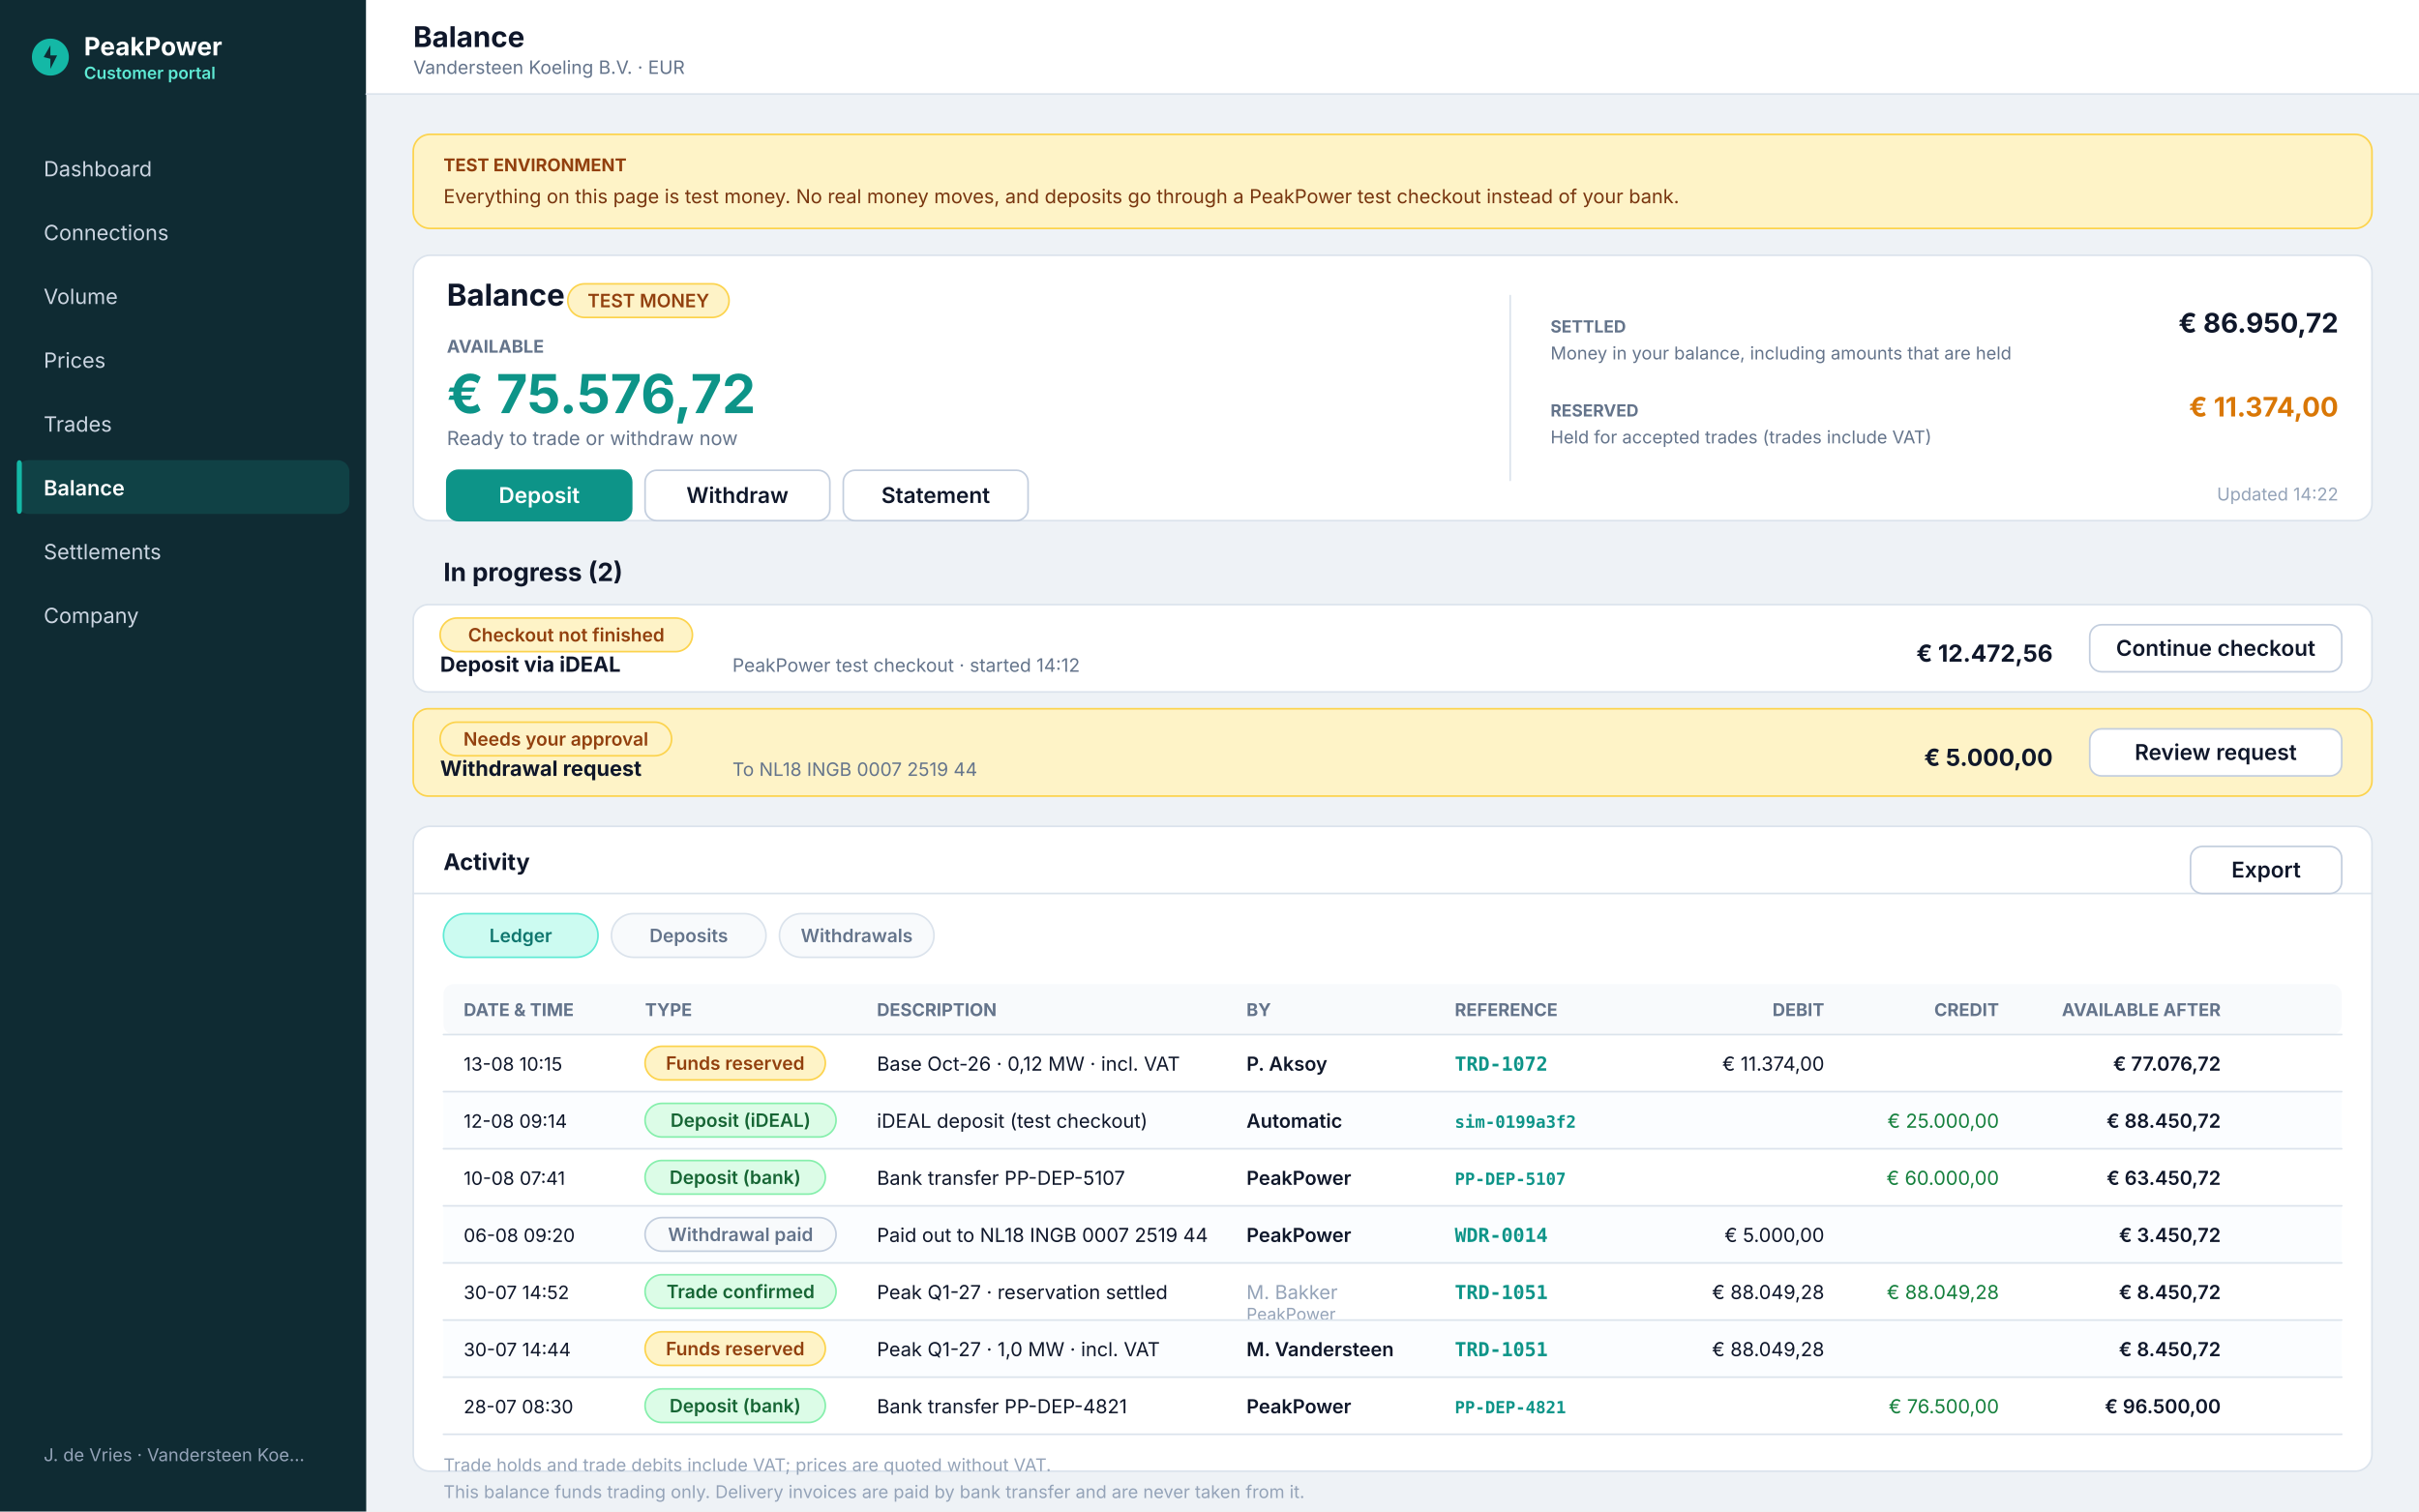
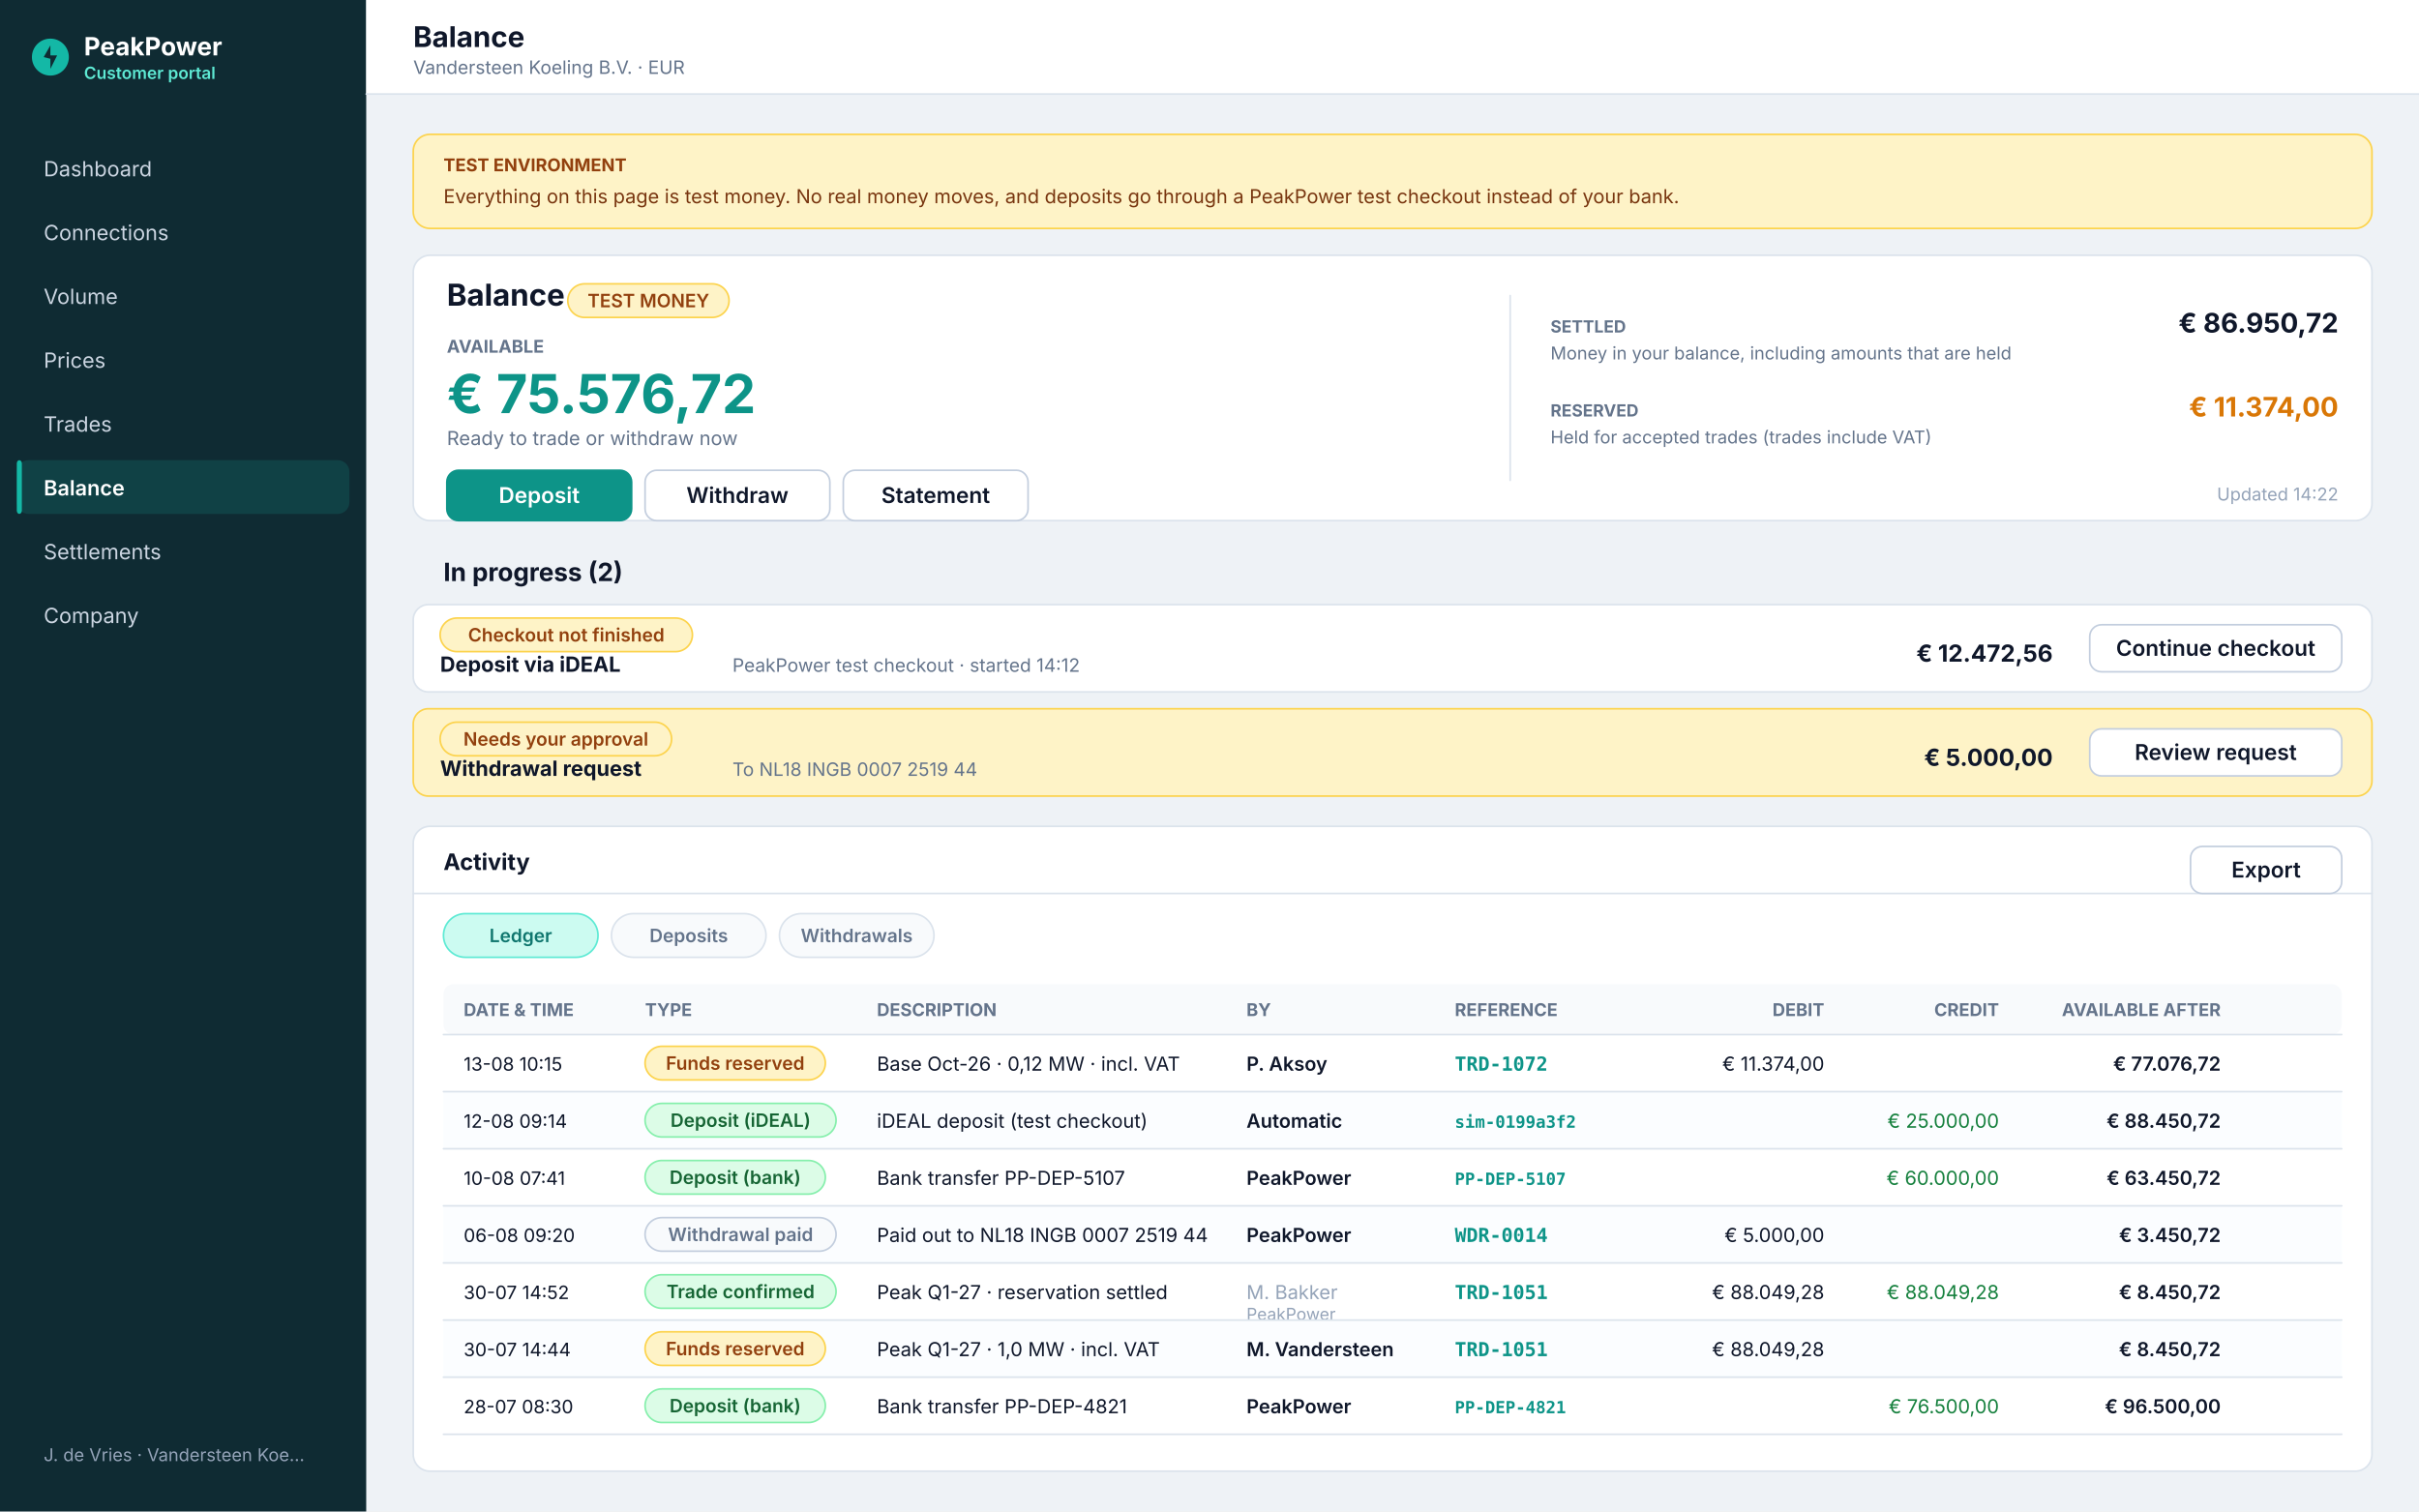
<svg xmlns="http://www.w3.org/2000/svg" viewBox="0 0 1440 900" width="1440" height="900" role="img" aria-label="Customer portal — Balance overview">
  <rect x="0" y="0" width="1440" height="900" rx="0" fill="#eef2f6" stroke="none" />
  <rect x="0" y="0" width="218" height="900" rx="0" fill="#0f2b33" stroke="none" />
  <g>
    <circle cx="30" cy="34" r="11" fill="#14b8a6" stroke="none" stroke-width="1" />
    <path d="M 26 34 L 30 27 L 30 33 L 34 33 L 30 41 L 30 35 Z" fill="#0f2b33" stroke="none" stroke-width="2" stroke-linejoin="round" stroke-linecap="round" />
  </g>
  <text x="50" y="33" font-family="Inter, 'Segoe UI', -apple-system, BlinkMacSystemFont, 'Helvetica Neue', Arial, sans-serif" font-size="15" fill="#ffffff" font-weight="700" text-anchor="start">PeakPower</text>
  <text x="50" y="47" font-family="Inter, 'Segoe UI', -apple-system, BlinkMacSystemFont, 'Helvetica Neue', Arial, sans-serif" font-size="10" fill="#5eead4" font-weight="600" text-anchor="start">Customer portal</text>
  <text x="26" y="105" font-family="Inter, 'Segoe UI', -apple-system, BlinkMacSystemFont, 'Helvetica Neue', Arial, sans-serif" font-size="12.5" fill="#cbd5e1" font-weight="400" text-anchor="start">Dashboard</text>
  <text x="26" y="143" font-family="Inter, 'Segoe UI', -apple-system, BlinkMacSystemFont, 'Helvetica Neue', Arial, sans-serif" font-size="12.5" fill="#cbd5e1" font-weight="400" text-anchor="start">Connections</text>
  <text x="26" y="181" font-family="Inter, 'Segoe UI', -apple-system, BlinkMacSystemFont, 'Helvetica Neue', Arial, sans-serif" font-size="12.5" fill="#cbd5e1" font-weight="400" text-anchor="start">Volume</text>
  <text x="26" y="219" font-family="Inter, 'Segoe UI', -apple-system, BlinkMacSystemFont, 'Helvetica Neue', Arial, sans-serif" font-size="12.5" fill="#cbd5e1" font-weight="400" text-anchor="start">Prices</text>
  <text x="26" y="257" font-family="Inter, 'Segoe UI', -apple-system, BlinkMacSystemFont, 'Helvetica Neue', Arial, sans-serif" font-size="12.5" fill="#cbd5e1" font-weight="400" text-anchor="start">Trades</text>
  <rect x="10" y="274" width="198" height="32" rx="7" fill="rgba(20,184,166,0.16)" stroke="none" />
  <rect x="10" y="274" width="3" height="32" rx="2" fill="#14b8a6" stroke="none" />
  <text x="26" y="295" font-family="Inter, 'Segoe UI', -apple-system, BlinkMacSystemFont, 'Helvetica Neue', Arial, sans-serif" font-size="12.5" fill="#ffffff" font-weight="600" text-anchor="start">Balance</text>
  <text x="26" y="333" font-family="Inter, 'Segoe UI', -apple-system, BlinkMacSystemFont, 'Helvetica Neue', Arial, sans-serif" font-size="12.5" fill="#cbd5e1" font-weight="400" text-anchor="start">Settlements</text>
  <text x="26" y="371" font-family="Inter, 'Segoe UI', -apple-system, BlinkMacSystemFont, 'Helvetica Neue', Arial, sans-serif" font-size="12.5" fill="#cbd5e1" font-weight="400" text-anchor="start">Company</text>
  <text x="26" y="870" font-family="Inter, 'Segoe UI', -apple-system, BlinkMacSystemFont, 'Helvetica Neue', Arial, sans-serif" font-size="10.5" fill="#94a3b8" font-weight="400" text-anchor="start">J. de Vries · Vandersteen Koe…</text>
  <rect x="218" y="0" width="1222" height="56" rx="0" fill="#ffffff" stroke="none" />
  <line x1="218" y1="56" x2="1440" y2="56" stroke="#dbe3ec" stroke-width="1" stroke-linecap="round" />
  <text x="246" y="28" font-family="Inter, 'Segoe UI', -apple-system, BlinkMacSystemFont, 'Helvetica Neue', Arial, sans-serif" font-size="17" fill="#0f172a" font-weight="700" text-anchor="start">Balance</text>
  <text x="246" y="44" font-family="Inter, 'Segoe UI', -apple-system, BlinkMacSystemFont, 'Helvetica Neue', Arial, sans-serif" font-size="11" fill="#64748b" font-weight="400" text-anchor="start">Vandersteen Koeling B.V. · EUR</text>
  <rect x="246" y="80" width="1166" height="56" rx="10" fill="#fef3c7" stroke="#fcd34d" stroke-width="1" />
  <text x="264" y="102" font-family="Inter, 'Segoe UI', -apple-system, BlinkMacSystemFont, 'Helvetica Neue', Arial, sans-serif" font-size="10.5" fill="#92400e" font-weight="700" text-anchor="start">TEST ENVIRONMENT</text>
  <text x="264" y="121" font-family="Inter, 'Segoe UI', -apple-system, BlinkMacSystemFont, 'Helvetica Neue', Arial, sans-serif" font-size="11.5" fill="#78350f" font-weight="400" text-anchor="start">Everything on this page is test money. No real money moves, and deposits go through a PeakPower test checkout instead of your bank.</text>
  <rect x="246" y="152" width="1166" height="158" rx="10" fill="#ffffff" stroke="#dbe3ec" stroke-width="1" />
  <text x="266" y="182" font-family="Inter, 'Segoe UI', -apple-system, BlinkMacSystemFont, 'Helvetica Neue', Arial, sans-serif" font-size="18" fill="#0f172a" font-weight="700" text-anchor="start">Balance</text>
  <rect x="338" y="169" width="96" height="20" rx="10" fill="#fef3c7" stroke="#fcd34d" stroke-width="1" />
  <text x="386" y="182.96" font-family="Inter, 'Segoe UI', -apple-system, BlinkMacSystemFont, 'Helvetica Neue', Arial, sans-serif" font-size="11" fill="#92400e" font-weight="600" text-anchor="middle">TEST MONEY</text>
  <text x="266" y="210" font-family="Inter, 'Segoe UI', -apple-system, BlinkMacSystemFont, 'Helvetica Neue', Arial, sans-serif" font-size="10.5" fill="#64748b" font-weight="700" text-anchor="start">AVAILABLE</text>
  <text x="266" y="246" font-family="Inter, 'Segoe UI', -apple-system, BlinkMacSystemFont, 'Helvetica Neue', Arial, sans-serif" font-size="32" fill="#0d9488" font-weight="700" text-anchor="start">€ 75.576,72</text>
  <text x="266" y="265" font-family="Inter, 'Segoe UI', -apple-system, BlinkMacSystemFont, 'Helvetica Neue', Arial, sans-serif" font-size="11.5" fill="#64748b" font-weight="400" text-anchor="start">Ready to trade or withdraw now</text>
  <rect x="266" y="280" width="110" height="30" rx="7" fill="#0d9488" stroke="#0d9488" stroke-width="1" />
  <text x="321" y="299.5" font-family="Inter, 'Segoe UI', -apple-system, BlinkMacSystemFont, 'Helvetica Neue', Arial, sans-serif" font-size="13" fill="#ffffff" font-weight="600" text-anchor="middle">Deposit</text>
  <rect x="384" y="280" width="110" height="30" rx="7" fill="#ffffff" stroke="#c3cede" stroke-width="1" />
  <text x="439" y="299.5" font-family="Inter, 'Segoe UI', -apple-system, BlinkMacSystemFont, 'Helvetica Neue', Arial, sans-serif" font-size="13" fill="#0f172a" font-weight="600" text-anchor="middle">Withdraw</text>
  <rect x="502" y="280" width="110" height="30" rx="7" fill="#ffffff" stroke="#c3cede" stroke-width="1" />
  <text x="557" y="299.5" font-family="Inter, 'Segoe UI', -apple-system, BlinkMacSystemFont, 'Helvetica Neue', Arial, sans-serif" font-size="13" fill="#0f172a" font-weight="600" text-anchor="middle">Statement</text>
  <line x1="899" y1="176" x2="899" y2="286" stroke="#dbe3ec" stroke-width="1" stroke-linecap="round" />
  <text x="923" y="198" font-family="Inter, 'Segoe UI', -apple-system, BlinkMacSystemFont, 'Helvetica Neue', Arial, sans-serif" font-size="10" fill="#64748b" font-weight="700" text-anchor="start">SETTLED</text>
  <text x="1392" y="198" font-family="Inter, 'Segoe UI', -apple-system, BlinkMacSystemFont, 'Helvetica Neue', Arial, sans-serif" font-size="16" fill="#0f172a" font-weight="700" text-anchor="end">€ 86.950,72</text>
  <text x="923" y="214" font-family="Inter, 'Segoe UI', -apple-system, BlinkMacSystemFont, 'Helvetica Neue', Arial, sans-serif" font-size="10.5" fill="#64748b" font-weight="400" text-anchor="start">Money in your balance, including amounts that are held</text>
  <text x="923" y="248" font-family="Inter, 'Segoe UI', -apple-system, BlinkMacSystemFont, 'Helvetica Neue', Arial, sans-serif" font-size="10" fill="#64748b" font-weight="700" text-anchor="start">RESERVED</text>
  <text x="1392" y="248" font-family="Inter, 'Segoe UI', -apple-system, BlinkMacSystemFont, 'Helvetica Neue', Arial, sans-serif" font-size="16" fill="#d97706" font-weight="700" text-anchor="end">€ 11.374,00</text>
  <text x="923" y="264" font-family="Inter, 'Segoe UI', -apple-system, BlinkMacSystemFont, 'Helvetica Neue', Arial, sans-serif" font-size="10.5" fill="#64748b" font-weight="400" text-anchor="start">Held for accepted trades (trades include VAT)</text>
  <text x="1392" y="298" font-family="Inter, 'Segoe UI', -apple-system, BlinkMacSystemFont, 'Helvetica Neue', Arial, sans-serif" font-size="10.5" fill="#94a3b8" font-weight="400" text-anchor="end">Updated 14:22</text>
  <text x="264" y="346" font-family="Inter, 'Segoe UI', -apple-system, BlinkMacSystemFont, 'Helvetica Neue', Arial, sans-serif" font-size="15" fill="#0f172a" font-weight="700" text-anchor="start">In progress (2)</text>
  <rect x="246" y="360" width="1166" height="52" rx="9" fill="#ffffff" stroke="#dbe3ec" stroke-width="1" />
  <rect x="262" y="368" width="150.2" height="20" rx="10" fill="#fef3c7" stroke="#fcd34d" stroke-width="1" />
  <text x="337.1" y="381.96" font-family="Inter, 'Segoe UI', -apple-system, BlinkMacSystemFont, 'Helvetica Neue', Arial, sans-serif" font-size="11" fill="#92400e" font-weight="600" text-anchor="middle">Checkout not finished</text>
  <text x="262" y="400" font-family="Inter, 'Segoe UI', -apple-system, BlinkMacSystemFont, 'Helvetica Neue', Arial, sans-serif" font-size="12.5" fill="#0f172a" font-weight="700" text-anchor="start">Deposit via iDEAL</text>
  <text x="436" y="400" font-family="Inter, 'Segoe UI', -apple-system, BlinkMacSystemFont, 'Helvetica Neue', Arial, sans-serif" font-size="11" fill="#64748b" font-weight="400" text-anchor="start">PeakPower test checkout · started 14:12</text>
  <text x="1222" y="394" font-family="Inter, 'Segoe UI', -apple-system, BlinkMacSystemFont, 'Helvetica Neue', Arial, sans-serif" font-size="14" fill="#0f172a" font-weight="700" text-anchor="end">€ 12.472,56</text>
  <rect x="1244" y="372" width="150" height="28" rx="7" fill="#ffffff" stroke="#c3cede" stroke-width="1" />
  <text x="1319" y="390.5" font-family="Inter, 'Segoe UI', -apple-system, BlinkMacSystemFont, 'Helvetica Neue', Arial, sans-serif" font-size="13" fill="#0f172a" font-weight="600" text-anchor="middle">Continue checkout</text>
  <rect x="246" y="422" width="1166" height="52" rx="9" fill="#fef3c7" stroke="#fcd34d" stroke-width="1" />
  <rect x="262" y="430" width="137.8" height="20" rx="10" fill="#fef3c7" stroke="#fcd34d" stroke-width="1" />
  <text x="330.9" y="443.96" font-family="Inter, 'Segoe UI', -apple-system, BlinkMacSystemFont, 'Helvetica Neue', Arial, sans-serif" font-size="11" fill="#92400e" font-weight="600" text-anchor="middle">Needs your approval</text>
  <text x="262" y="462" font-family="Inter, 'Segoe UI', -apple-system, BlinkMacSystemFont, 'Helvetica Neue', Arial, sans-serif" font-size="12.5" fill="#0f172a" font-weight="700" text-anchor="start">Withdrawal request</text>
  <text x="436" y="462" font-family="Inter, 'Segoe UI', -apple-system, BlinkMacSystemFont, 'Helvetica Neue', Arial, sans-serif" font-size="11" fill="#64748b" font-weight="400" text-anchor="start">To NL18 INGB 0007 2519 44</text>
  <text x="1222" y="456" font-family="Inter, 'Segoe UI', -apple-system, BlinkMacSystemFont, 'Helvetica Neue', Arial, sans-serif" font-size="14" fill="#0f172a" font-weight="700" text-anchor="end">€ 5.000,00</text>
  <rect x="1244" y="434" width="150" height="28" rx="7" fill="#ffffff" stroke="#c3cede" stroke-width="1" />
  <text x="1319" y="452.5" font-family="Inter, 'Segoe UI', -apple-system, BlinkMacSystemFont, 'Helvetica Neue', Arial, sans-serif" font-size="13" fill="#0f172a" font-weight="600" text-anchor="middle">Review request</text>
  <rect x="246" y="492" width="1166" height="384" rx="10" fill="#ffffff" stroke="#dbe3ec" stroke-width="1" />
  <text x="264" y="518" font-family="Inter, 'Segoe UI', -apple-system, BlinkMacSystemFont, 'Helvetica Neue', Arial, sans-serif" font-size="13.5" fill="#0f172a" font-weight="700" text-anchor="start">Activity</text>
  <line x1="246" y1="532" x2="1412" y2="532" stroke="#dbe3ec" stroke-width="1" stroke-linecap="round" />
  <rect x="1304" y="504" width="90" height="28" rx="7" fill="#ffffff" stroke="#c3cede" stroke-width="1" />
  <text x="1349" y="522.5" font-family="Inter, 'Segoe UI', -apple-system, BlinkMacSystemFont, 'Helvetica Neue', Arial, sans-serif" font-size="13" fill="#0f172a" font-weight="600" text-anchor="middle">Export</text>
  <rect x="264" y="544" width="92" height="26" rx="13" fill="#ccfbf1" stroke="#5eead4" stroke-width="1" />
  <text x="310" y="561" font-family="Inter, 'Segoe UI', -apple-system, BlinkMacSystemFont, 'Helvetica Neue', Arial, sans-serif" font-size="11" fill="#0f766e" font-weight="600" text-anchor="middle">Ledger</text>
  <rect x="364" y="544" width="92" height="26" rx="13" fill="#f8fafc" stroke="#dbe3ec" stroke-width="1" />
  <text x="410" y="561" font-family="Inter, 'Segoe UI', -apple-system, BlinkMacSystemFont, 'Helvetica Neue', Arial, sans-serif" font-size="11" fill="#64748b" font-weight="600" text-anchor="middle">Deposits</text>
  <rect x="464" y="544" width="92" height="26" rx="13" fill="#f8fafc" stroke="#dbe3ec" stroke-width="1" />
  <text x="510" y="561" font-family="Inter, 'Segoe UI', -apple-system, BlinkMacSystemFont, 'Helvetica Neue', Arial, sans-serif" font-size="11" fill="#64748b" font-weight="600" text-anchor="middle">Withdrawals</text>
  <rect x="264" y="586" width="1130" height="30" rx="6" fill="#f8fafc" stroke="none" />
  <text x="276" y="605" font-family="Inter, 'Segoe UI', -apple-system, BlinkMacSystemFont, 'Helvetica Neue', Arial, sans-serif" font-size="10.5" fill="#64748b" font-weight="700" text-anchor="start">DATE &amp; TIME</text>
  <text x="384" y="605" font-family="Inter, 'Segoe UI', -apple-system, BlinkMacSystemFont, 'Helvetica Neue', Arial, sans-serif" font-size="10.5" fill="#64748b" font-weight="700" text-anchor="start">TYPE</text>
  <text x="522" y="605" font-family="Inter, 'Segoe UI', -apple-system, BlinkMacSystemFont, 'Helvetica Neue', Arial, sans-serif" font-size="10.5" fill="#64748b" font-weight="700" text-anchor="start">DESCRIPTION</text>
  <text x="742" y="605" font-family="Inter, 'Segoe UI', -apple-system, BlinkMacSystemFont, 'Helvetica Neue', Arial, sans-serif" font-size="10.5" fill="#64748b" font-weight="700" text-anchor="start">BY</text>
  <text x="866" y="605" font-family="Inter, 'Segoe UI', -apple-system, BlinkMacSystemFont, 'Helvetica Neue', Arial, sans-serif" font-size="10.5" fill="#64748b" font-weight="700" text-anchor="start">REFERENCE</text>
  <text x="1086" y="605" font-family="Inter, 'Segoe UI', -apple-system, BlinkMacSystemFont, 'Helvetica Neue', Arial, sans-serif" font-size="10.5" fill="#64748b" font-weight="700" text-anchor="end">DEBIT</text>
  <text x="1190" y="605" font-family="Inter, 'Segoe UI', -apple-system, BlinkMacSystemFont, 'Helvetica Neue', Arial, sans-serif" font-size="10.5" fill="#64748b" font-weight="700" text-anchor="end">CREDIT</text>
  <text x="1322" y="605" font-family="Inter, 'Segoe UI', -apple-system, BlinkMacSystemFont, 'Helvetica Neue', Arial, sans-serif" font-size="10.5" fill="#64748b" font-weight="700" text-anchor="end">AVAILABLE AFTER</text>
  <line x1="264" y1="616" x2="1394" y2="616" stroke="#dbe3ec" stroke-width="1" stroke-linecap="round" />
  <text x="276" y="637.5" font-family="Inter, 'Segoe UI', -apple-system, BlinkMacSystemFont, 'Helvetica Neue', Arial, sans-serif" font-size="11" fill="#0f172a" font-weight="400" text-anchor="start">13-08 10:15</text>
  <rect x="384" y="623" width="107.32" height="20" rx="10" fill="#fef3c7" stroke="#fcd34d" stroke-width="1" />
  <text x="437.66" y="636.96" font-family="Inter, 'Segoe UI', -apple-system, BlinkMacSystemFont, 'Helvetica Neue', Arial, sans-serif" font-size="11" fill="#92400e" font-weight="600" text-anchor="middle">Funds reserved</text>
  <text x="522" y="637.5" font-family="Inter, 'Segoe UI', -apple-system, BlinkMacSystemFont, 'Helvetica Neue', Arial, sans-serif" font-size="11.5" fill="#0f172a" font-weight="400" text-anchor="start">Base Oct-26 · 0,12 MW · incl. VAT</text>
  <text x="742" y="637.5" font-family="Inter, 'Segoe UI', -apple-system, BlinkMacSystemFont, 'Helvetica Neue', Arial, sans-serif" font-size="11.5" fill="#0f172a" font-weight="600" text-anchor="start">P. Aksoy</text>
  <text x="866" y="637.5" font-family="'SF Mono', 'Cascadia Mono', Menlo, Consolas, monospace" font-size="11.5" fill="#0d9488" font-weight="600" text-anchor="start">TRD-1072</text>
  <text x="1086" y="637.5" font-family="Inter, 'Segoe UI', -apple-system, BlinkMacSystemFont, 'Helvetica Neue', Arial, sans-serif" font-size="11.5" fill="#0f172a" font-weight="400" text-anchor="end">€ 11.374,00</text>
  <text x="1190" y="637.5" font-family="Inter, 'Segoe UI', -apple-system, BlinkMacSystemFont, 'Helvetica Neue', Arial, sans-serif" font-size="11.5" fill="#15803d" font-weight="400" text-anchor="end" />
  <text x="1322" y="637.5" font-family="Inter, 'Segoe UI', -apple-system, BlinkMacSystemFont, 'Helvetica Neue', Arial, sans-serif" font-size="11.5" fill="#0f172a" font-weight="600" text-anchor="end">€ 77.076,72</text>
  <rect x="264" y="650" width="1130" height="34" rx="0" fill="#fbfdff" stroke="none" />
  <line x1="264" y1="650" x2="1394" y2="650" stroke="#dbe3ec" stroke-width="1" stroke-linecap="round" />
  <text x="276" y="671.5" font-family="Inter, 'Segoe UI', -apple-system, BlinkMacSystemFont, 'Helvetica Neue', Arial, sans-serif" font-size="11" fill="#0f172a" font-weight="400" text-anchor="start">12-08 09:14</text>
  <rect x="384" y="657" width="113.7" height="20" rx="10" fill="#dcfce7" stroke="#86efac" stroke-width="1" />
  <text x="440.85" y="670.96" font-family="Inter, 'Segoe UI', -apple-system, BlinkMacSystemFont, 'Helvetica Neue', Arial, sans-serif" font-size="11" fill="#166534" font-weight="600" text-anchor="middle">Deposit (iDEAL)</text>
  <text x="522" y="671.5" font-family="Inter, 'Segoe UI', -apple-system, BlinkMacSystemFont, 'Helvetica Neue', Arial, sans-serif" font-size="11.5" fill="#0f172a" font-weight="400" text-anchor="start">iDEAL deposit (test checkout)</text>
  <text x="742" y="671.5" font-family="Inter, 'Segoe UI', -apple-system, BlinkMacSystemFont, 'Helvetica Neue', Arial, sans-serif" font-size="11.5" fill="#0f172a" font-weight="600" text-anchor="start">Automatic</text>
  <text x="866" y="671.5" font-family="'SF Mono', 'Cascadia Mono', Menlo, Consolas, monospace" font-size="10" fill="#0d9488" font-weight="600" text-anchor="start">sim-0199a3f2</text>
  <text x="1086" y="671.5" font-family="Inter, 'Segoe UI', -apple-system, BlinkMacSystemFont, 'Helvetica Neue', Arial, sans-serif" font-size="11.5" fill="#0f172a" font-weight="400" text-anchor="end" />
  <text x="1190" y="671.5" font-family="Inter, 'Segoe UI', -apple-system, BlinkMacSystemFont, 'Helvetica Neue', Arial, sans-serif" font-size="11.5" fill="#15803d" font-weight="400" text-anchor="end">€ 25.000,00</text>
  <text x="1322" y="671.5" font-family="Inter, 'Segoe UI', -apple-system, BlinkMacSystemFont, 'Helvetica Neue', Arial, sans-serif" font-size="11.5" fill="#0f172a" font-weight="600" text-anchor="end">€ 88.450,72</text>
  <line x1="264" y1="684" x2="1394" y2="684" stroke="#dbe3ec" stroke-width="1" stroke-linecap="round" />
  <text x="276" y="705.5" font-family="Inter, 'Segoe UI', -apple-system, BlinkMacSystemFont, 'Helvetica Neue', Arial, sans-serif" font-size="11" fill="#0f172a" font-weight="400" text-anchor="start">10-08 07:41</text>
  <rect x="384" y="691" width="107.32" height="20" rx="10" fill="#dcfce7" stroke="#86efac" stroke-width="1" />
  <text x="437.66" y="704.96" font-family="Inter, 'Segoe UI', -apple-system, BlinkMacSystemFont, 'Helvetica Neue', Arial, sans-serif" font-size="11" fill="#166534" font-weight="600" text-anchor="middle">Deposit (bank)</text>
  <text x="522" y="705.5" font-family="Inter, 'Segoe UI', -apple-system, BlinkMacSystemFont, 'Helvetica Neue', Arial, sans-serif" font-size="11.5" fill="#0f172a" font-weight="400" text-anchor="start">Bank transfer PP-DEP-5107</text>
  <text x="742" y="705.5" font-family="Inter, 'Segoe UI', -apple-system, BlinkMacSystemFont, 'Helvetica Neue', Arial, sans-serif" font-size="11.5" fill="#0f172a" font-weight="600" text-anchor="start">PeakPower</text>
  <text x="866" y="705.5" font-family="'SF Mono', 'Cascadia Mono', Menlo, Consolas, monospace" font-size="10" fill="#0d9488" font-weight="600" text-anchor="start">PP-DEP-5107</text>
  <text x="1086" y="705.5" font-family="Inter, 'Segoe UI', -apple-system, BlinkMacSystemFont, 'Helvetica Neue', Arial, sans-serif" font-size="11.5" fill="#0f172a" font-weight="400" text-anchor="end" />
  <text x="1190" y="705.5" font-family="Inter, 'Segoe UI', -apple-system, BlinkMacSystemFont, 'Helvetica Neue', Arial, sans-serif" font-size="11.5" fill="#15803d" font-weight="400" text-anchor="end">€ 60.000,00</text>
  <text x="1322" y="705.5" font-family="Inter, 'Segoe UI', -apple-system, BlinkMacSystemFont, 'Helvetica Neue', Arial, sans-serif" font-size="11.5" fill="#0f172a" font-weight="600" text-anchor="end">€ 63.450,72</text>
  <rect x="264" y="718" width="1130" height="34" rx="0" fill="#fbfdff" stroke="none" />
  <line x1="264" y1="718" x2="1394" y2="718" stroke="#dbe3ec" stroke-width="1" stroke-linecap="round" />
  <text x="276" y="739.5" font-family="Inter, 'Segoe UI', -apple-system, BlinkMacSystemFont, 'Helvetica Neue', Arial, sans-serif" font-size="11" fill="#0f172a" font-weight="400" text-anchor="start">06-08 09:20</text>
  <rect x="384" y="725" width="113.7" height="20" rx="10" fill="#f8fafc" stroke="#c3cede" stroke-width="1" />
  <text x="440.85" y="738.96" font-family="Inter, 'Segoe UI', -apple-system, BlinkMacSystemFont, 'Helvetica Neue', Arial, sans-serif" font-size="11" fill="#64748b" font-weight="600" text-anchor="middle">Withdrawal paid</text>
  <text x="522" y="739.5" font-family="Inter, 'Segoe UI', -apple-system, BlinkMacSystemFont, 'Helvetica Neue', Arial, sans-serif" font-size="11.5" fill="#0f172a" font-weight="400" text-anchor="start">Paid out to NL18 INGB 0007 2519 44</text>
  <text x="742" y="739.5" font-family="Inter, 'Segoe UI', -apple-system, BlinkMacSystemFont, 'Helvetica Neue', Arial, sans-serif" font-size="11.5" fill="#0f172a" font-weight="600" text-anchor="start">PeakPower</text>
  <text x="866" y="739.5" font-family="'SF Mono', 'Cascadia Mono', Menlo, Consolas, monospace" font-size="11.5" fill="#0d9488" font-weight="600" text-anchor="start">WDR-0014</text>
  <text x="1086" y="739.5" font-family="Inter, 'Segoe UI', -apple-system, BlinkMacSystemFont, 'Helvetica Neue', Arial, sans-serif" font-size="11.5" fill="#0f172a" font-weight="400" text-anchor="end">€ 5.000,00</text>
  <text x="1190" y="739.5" font-family="Inter, 'Segoe UI', -apple-system, BlinkMacSystemFont, 'Helvetica Neue', Arial, sans-serif" font-size="11.5" fill="#15803d" font-weight="400" text-anchor="end" />
  <text x="1322" y="739.5" font-family="Inter, 'Segoe UI', -apple-system, BlinkMacSystemFont, 'Helvetica Neue', Arial, sans-serif" font-size="11.5" fill="#0f172a" font-weight="600" text-anchor="end">€ 3.450,72</text>
  <line x1="264" y1="752" x2="1394" y2="752" stroke="#dbe3ec" stroke-width="1" stroke-linecap="round" />
  <text x="276" y="773.5" font-family="Inter, 'Segoe UI', -apple-system, BlinkMacSystemFont, 'Helvetica Neue', Arial, sans-serif" font-size="11" fill="#0f172a" font-weight="400" text-anchor="start">30-07 14:52</text>
  <rect x="384" y="759" width="113.7" height="20" rx="10" fill="#dcfce7" stroke="#86efac" stroke-width="1" />
  <text x="440.85" y="772.96" font-family="Inter, 'Segoe UI', -apple-system, BlinkMacSystemFont, 'Helvetica Neue', Arial, sans-serif" font-size="11" fill="#166534" font-weight="600" text-anchor="middle">Trade confirmed</text>
  <text x="522" y="773.5" font-family="Inter, 'Segoe UI', -apple-system, BlinkMacSystemFont, 'Helvetica Neue', Arial, sans-serif" font-size="11.5" fill="#0f172a" font-weight="400" text-anchor="start">Peak Q1-27 · reservation settled</text>
  <text x="742" y="773.5" font-family="Inter, 'Segoe UI', -apple-system, BlinkMacSystemFont, 'Helvetica Neue', Arial, sans-serif" font-size="11.5" fill="#94a3b8" font-weight="400" text-anchor="start">M. Bakker</text>
  <text x="742" y="786" font-family="Inter, 'Segoe UI', -apple-system, BlinkMacSystemFont, 'Helvetica Neue', Arial, sans-serif" font-size="10" fill="#94a3b8" font-weight="400" text-anchor="start">PeakPower</text>
  <text x="866" y="773.5" font-family="'SF Mono', 'Cascadia Mono', Menlo, Consolas, monospace" font-size="11.5" fill="#0d9488" font-weight="600" text-anchor="start">TRD-1051</text>
  <text x="1086" y="773.5" font-family="Inter, 'Segoe UI', -apple-system, BlinkMacSystemFont, 'Helvetica Neue', Arial, sans-serif" font-size="11.5" fill="#0f172a" font-weight="400" text-anchor="end">€ 88.049,28</text>
  <text x="1190" y="773.5" font-family="Inter, 'Segoe UI', -apple-system, BlinkMacSystemFont, 'Helvetica Neue', Arial, sans-serif" font-size="11.5" fill="#15803d" font-weight="400" text-anchor="end">€ 88.049,28</text>
  <text x="1322" y="773.5" font-family="Inter, 'Segoe UI', -apple-system, BlinkMacSystemFont, 'Helvetica Neue', Arial, sans-serif" font-size="11.5" fill="#0f172a" font-weight="600" text-anchor="end">€ 8.450,72</text>
  <rect x="264" y="786" width="1130" height="34" rx="0" fill="#fbfdff" stroke="none" />
  <line x1="264" y1="786" x2="1394" y2="786" stroke="#dbe3ec" stroke-width="1" stroke-linecap="round" />
  <text x="276" y="807.5" font-family="Inter, 'Segoe UI', -apple-system, BlinkMacSystemFont, 'Helvetica Neue', Arial, sans-serif" font-size="11" fill="#0f172a" font-weight="400" text-anchor="start">30-07 14:44</text>
  <rect x="384" y="793" width="107.32" height="20" rx="10" fill="#fef3c7" stroke="#fcd34d" stroke-width="1" />
  <text x="437.66" y="806.96" font-family="Inter, 'Segoe UI', -apple-system, BlinkMacSystemFont, 'Helvetica Neue', Arial, sans-serif" font-size="11" fill="#92400e" font-weight="600" text-anchor="middle">Funds reserved</text>
  <text x="522" y="807.5" font-family="Inter, 'Segoe UI', -apple-system, BlinkMacSystemFont, 'Helvetica Neue', Arial, sans-serif" font-size="11.5" fill="#0f172a" font-weight="400" text-anchor="start">Peak Q1-27 · 1,0 MW · incl. VAT</text>
  <text x="742" y="807.5" font-family="Inter, 'Segoe UI', -apple-system, BlinkMacSystemFont, 'Helvetica Neue', Arial, sans-serif" font-size="11.5" fill="#0f172a" font-weight="600" text-anchor="start">M. Vandersteen</text>
  <text x="866" y="807.5" font-family="'SF Mono', 'Cascadia Mono', Menlo, Consolas, monospace" font-size="11.5" fill="#0d9488" font-weight="600" text-anchor="start">TRD-1051</text>
  <text x="1086" y="807.5" font-family="Inter, 'Segoe UI', -apple-system, BlinkMacSystemFont, 'Helvetica Neue', Arial, sans-serif" font-size="11.5" fill="#0f172a" font-weight="400" text-anchor="end">€ 88.049,28</text>
  <text x="1190" y="807.5" font-family="Inter, 'Segoe UI', -apple-system, BlinkMacSystemFont, 'Helvetica Neue', Arial, sans-serif" font-size="11.5" fill="#15803d" font-weight="400" text-anchor="end" />
  <text x="1322" y="807.5" font-family="Inter, 'Segoe UI', -apple-system, BlinkMacSystemFont, 'Helvetica Neue', Arial, sans-serif" font-size="11.5" fill="#0f172a" font-weight="600" text-anchor="end">€ 8.450,72</text>
  <line x1="264" y1="820" x2="1394" y2="820" stroke="#dbe3ec" stroke-width="1" stroke-linecap="round" />
  <text x="276" y="841.5" font-family="Inter, 'Segoe UI', -apple-system, BlinkMacSystemFont, 'Helvetica Neue', Arial, sans-serif" font-size="11" fill="#0f172a" font-weight="400" text-anchor="start">28-07 08:30</text>
  <rect x="384" y="827" width="107.32" height="20" rx="10" fill="#dcfce7" stroke="#86efac" stroke-width="1" />
  <text x="437.66" y="840.96" font-family="Inter, 'Segoe UI', -apple-system, BlinkMacSystemFont, 'Helvetica Neue', Arial, sans-serif" font-size="11" fill="#166534" font-weight="600" text-anchor="middle">Deposit (bank)</text>
  <text x="522" y="841.5" font-family="Inter, 'Segoe UI', -apple-system, BlinkMacSystemFont, 'Helvetica Neue', Arial, sans-serif" font-size="11.5" fill="#0f172a" font-weight="400" text-anchor="start">Bank transfer PP-DEP-4821</text>
  <text x="742" y="841.5" font-family="Inter, 'Segoe UI', -apple-system, BlinkMacSystemFont, 'Helvetica Neue', Arial, sans-serif" font-size="11.5" fill="#0f172a" font-weight="600" text-anchor="start">PeakPower</text>
  <text x="866" y="841.5" font-family="'SF Mono', 'Cascadia Mono', Menlo, Consolas, monospace" font-size="10" fill="#0d9488" font-weight="600" text-anchor="start">PP-DEP-4821</text>
  <text x="1086" y="841.5" font-family="Inter, 'Segoe UI', -apple-system, BlinkMacSystemFont, 'Helvetica Neue', Arial, sans-serif" font-size="11.5" fill="#0f172a" font-weight="400" text-anchor="end" />
  <text x="1190" y="841.5" font-family="Inter, 'Segoe UI', -apple-system, BlinkMacSystemFont, 'Helvetica Neue', Arial, sans-serif" font-size="11.5" fill="#15803d" font-weight="400" text-anchor="end">€ 76.500,00</text>
  <text x="1322" y="841.5" font-family="Inter, 'Segoe UI', -apple-system, BlinkMacSystemFont, 'Helvetica Neue', Arial, sans-serif" font-size="11.5" fill="#0f172a" font-weight="600" text-anchor="end">€ 96.500,00</text>
  <line x1="264" y1="854" x2="1394" y2="854" stroke="#dbe3ec" stroke-width="1" stroke-linecap="round" />
-   <text x="264" y="876" font-family="Inter, 'Segoe UI', -apple-system, BlinkMacSystemFont, 'Helvetica Neue', Arial, sans-serif" font-size="10.5" fill="#94a3b8" font-weight="400" text-anchor="start">Trade holds and trade debits include VAT; prices are quoted without VAT.</text>
-   <text x="264" y="892" font-family="Inter, 'Segoe UI', -apple-system, BlinkMacSystemFont, 'Helvetica Neue', Arial, sans-serif" font-size="10.5" fill="#94a3b8" font-weight="400" text-anchor="start">This balance funds trading only. Delivery invoices are paid by bank transfer and are never taken from it.</text>
</svg>
